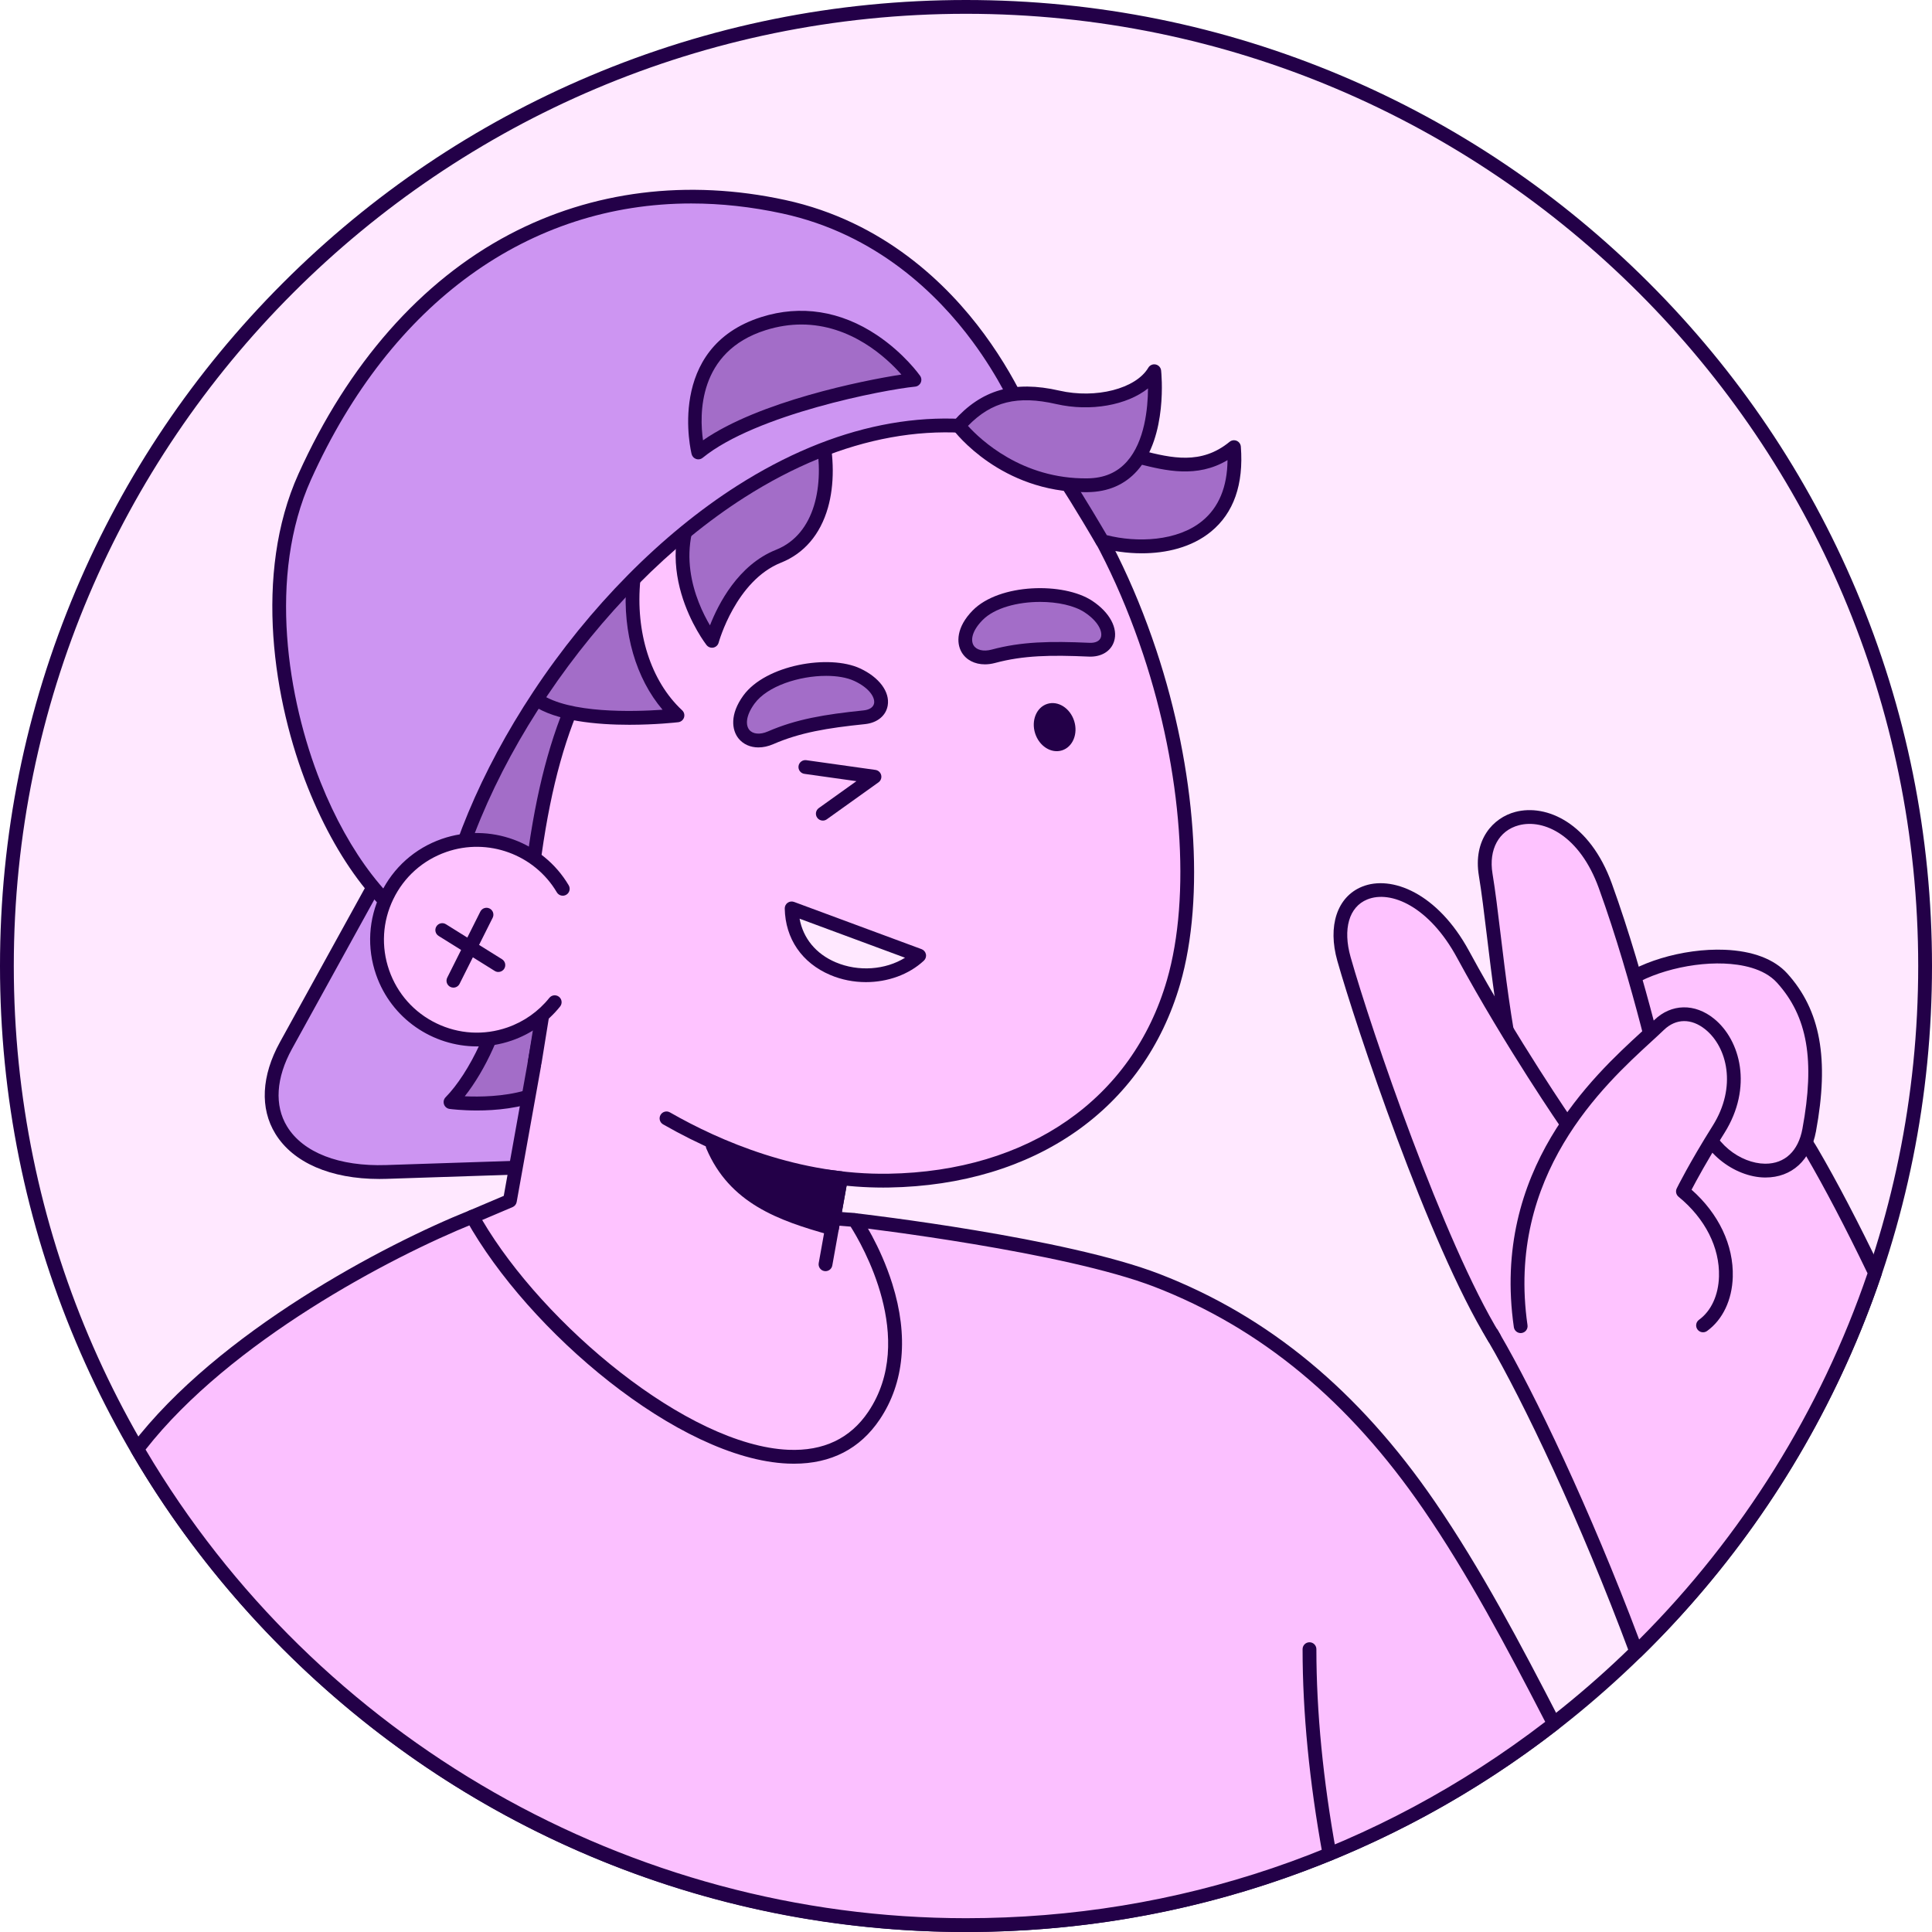
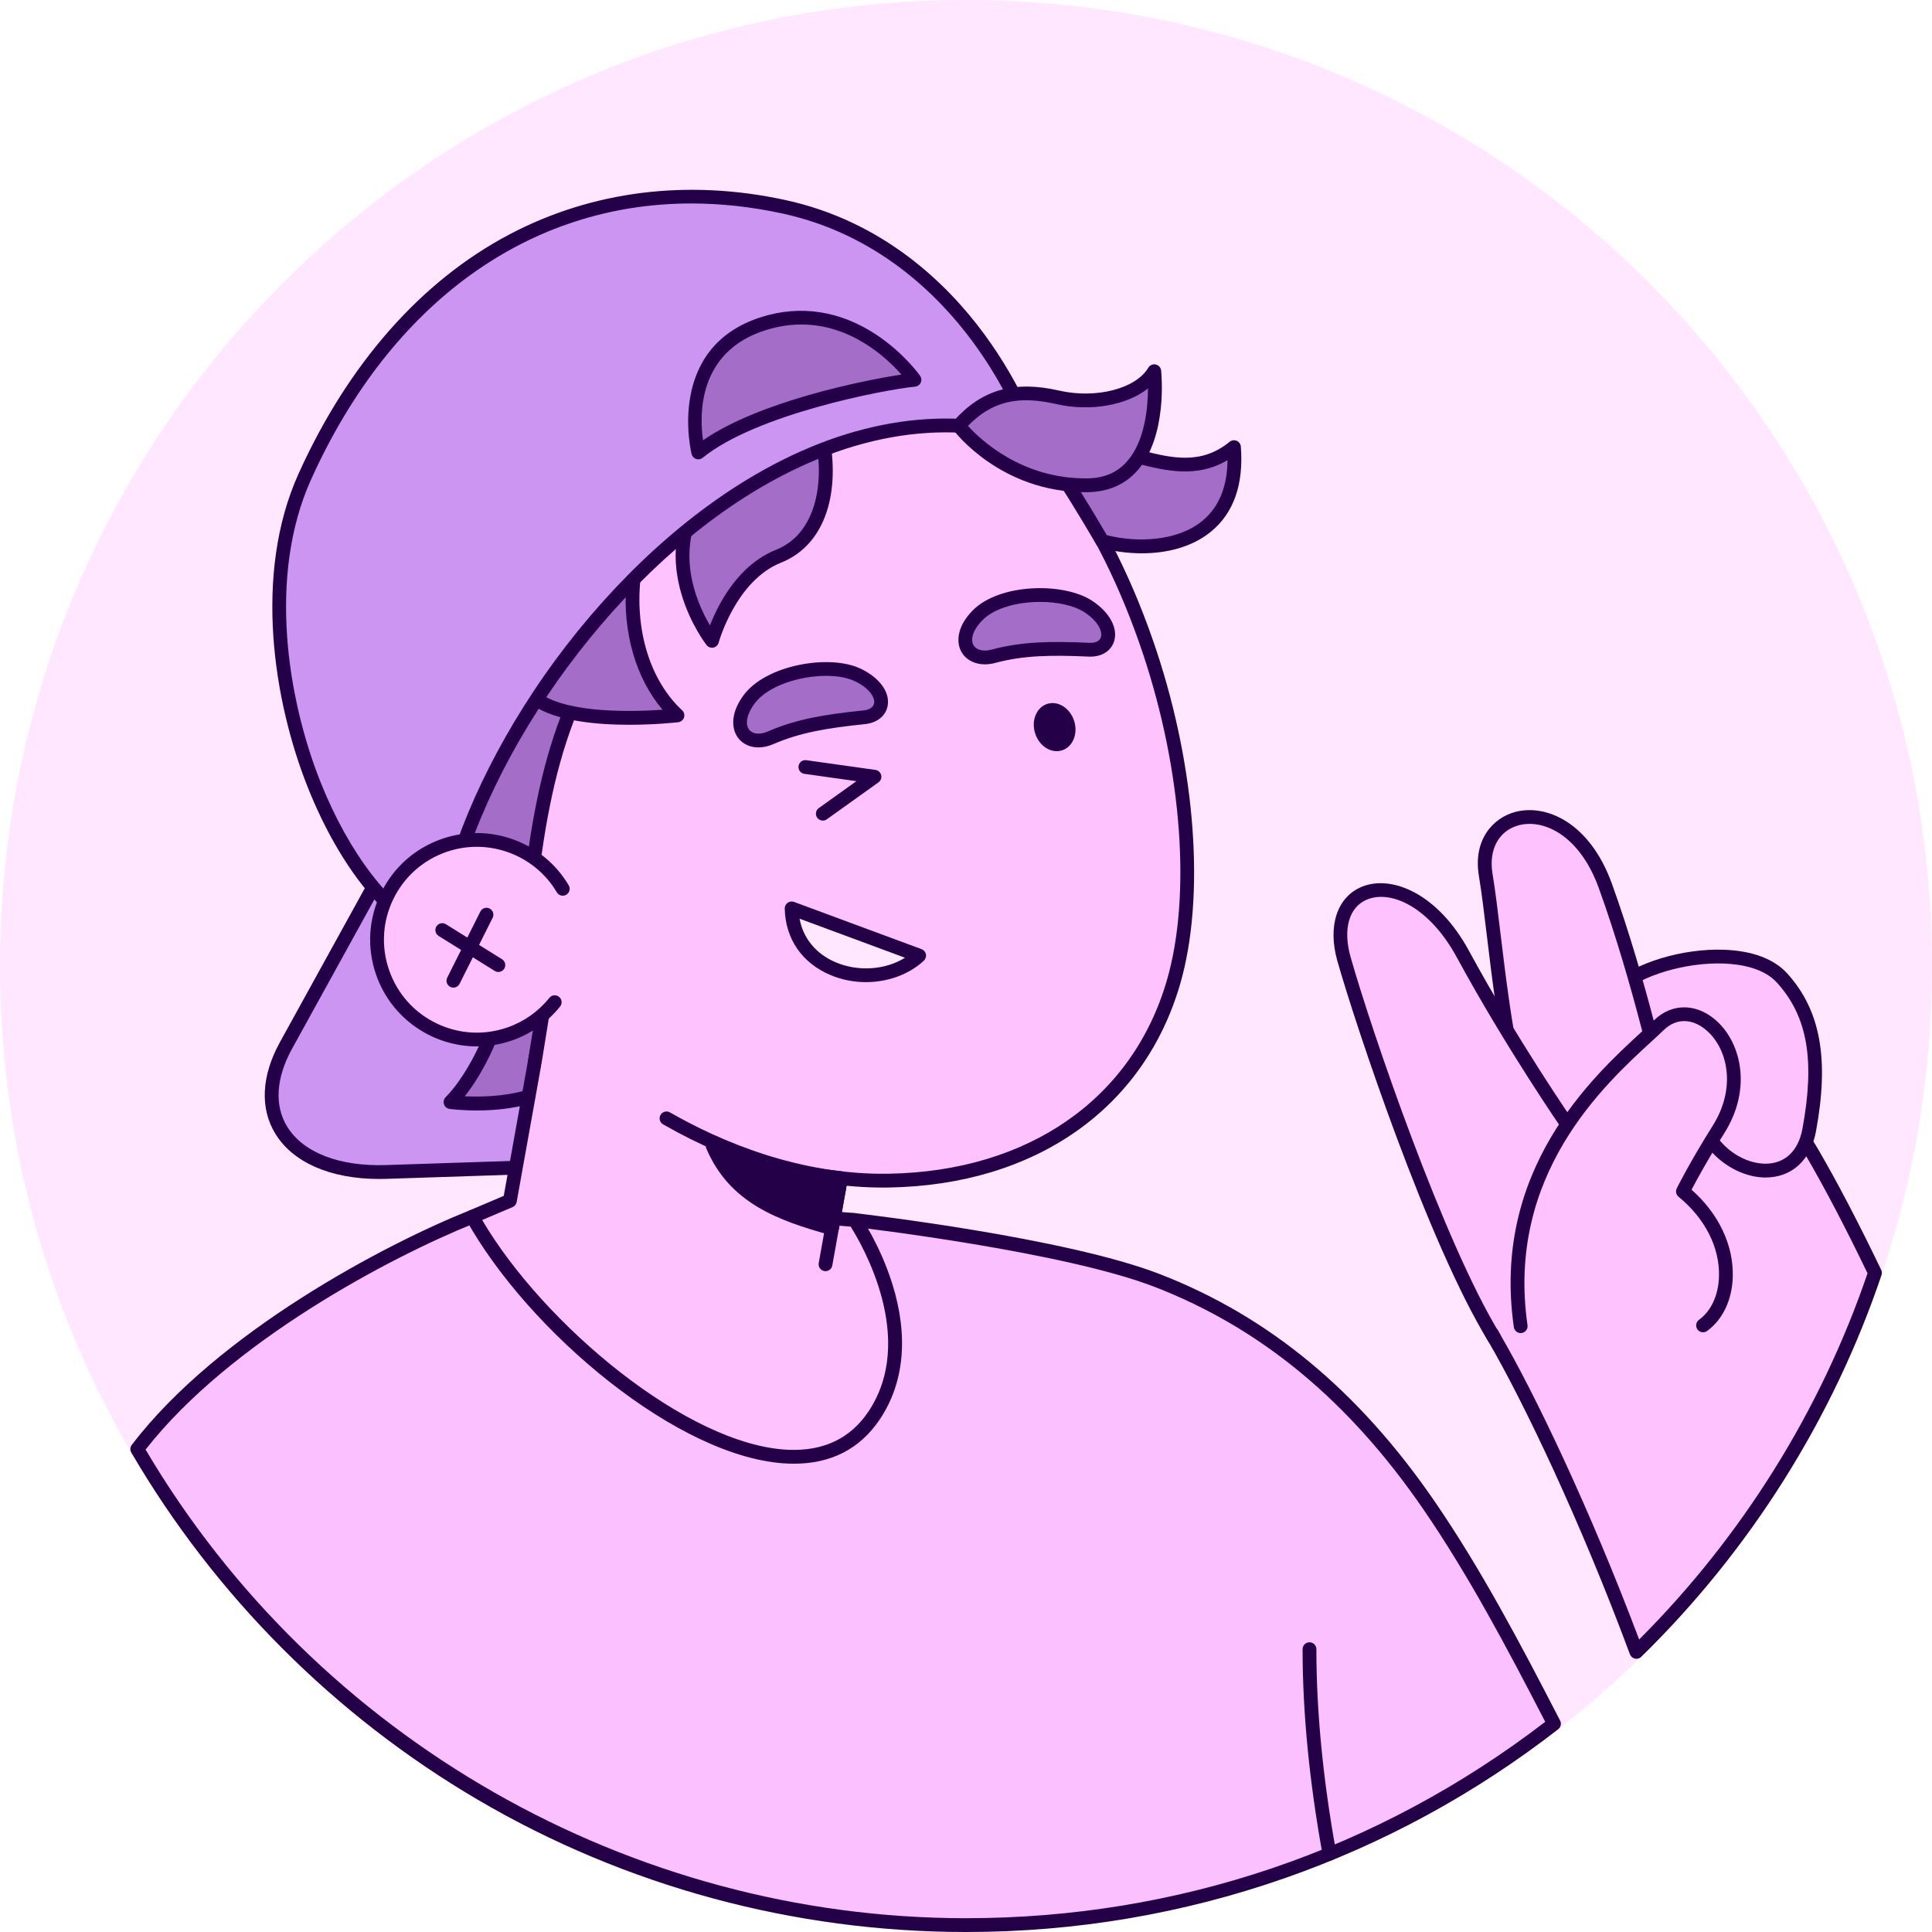
<svg xmlns="http://www.w3.org/2000/svg" fill="none" viewBox="320.0 120.0 560.0 560.0" width="560" height="560">
  <defs>
    <clipPath id="assetClipPath_k-8mx6qt">
      <path d="m0 0 h 840.191 v 840.191 h -840.191 v -840.191 z" id="path_nVuvudwE" fill="#ffffff" />
    </clipPath>
  </defs>
  <path id="collage_bg" d="M0 0h1200v800H0z" fill="#ffffff" />
  <g transform="translate(320 120)" data-asset-index="0">
    <g clip-path="url(#assetClipPath_k-8mx6qt)" transform="scale(0.6665151 0.6665151)" data-asset-index="0">
-       <circle cx="420.096" cy="420.096" fill="#FFE8FF" r="417.096" id="WcMPte3bBnhZdaChG" />
-       <path d="m420.096 840.191c-56.711 0-111.728-11.107-163.521-33.014-50.025-21.159-94.952-51.449-133.532-90.029s-68.87-83.506-90.029-133.531c-21.907-51.794-33.014-106.81-33.014-163.521s11.107-111.728 33.014-163.521c21.159-50.025 51.449-94.951 90.029-133.531s83.506-68.87 133.532-90.028c51.793-21.908 106.809-33.016 163.521-33.016s111.728 11.107 163.521 33.015c50.025 21.159 94.952 51.449 133.531 90.028s68.87 83.506 90.029 133.531c21.907 51.793 33.014 106.81 33.014 163.521s-11.107 111.728-33.014 163.521c-21.159 50.025-51.449 94.951-90.029 133.531s-83.506 68.87-133.531 90.029c-51.793 21.907-106.81 33.014-163.521 33.014zm0-834.191c-228.333 0-414.096 185.763-414.096 414.096s185.763 414.095 414.096 414.095 414.095-185.762 414.095-414.095-185.762-414.096-414.095-414.096z" fill="#230048" id="BGryfR5igYxHYKfCpn2x" />
+       <circle cx="420.096" cy="420.096" fill="#FFE8FF" r="420.096" id="WcMPte3bBnhZdaChG" />
      <path d="m675.799 749.633c-16.752-32.496-34.196-65.613-54.304-94.915-34.843-50.771-74.225-80.789-118.197-97.837-40.974-15.886-131.658-26.309-131.658-26.309l-166.224-1.447c-43.497 17.412-111.177 55.815-145.72 101.042 72.333 123.827 206.649 207.024 360.401 207.024 96.36 0 185.083-32.682 255.703-87.559z" fill="#FBC0FF" id="ZwO-onpyzZlDtI_3GR" />
      <path d="m420.095 840.191c-74.745 0-148.141-19.879-212.251-57.489-62.226-36.504-114.352-88.727-150.741-151.022-.614-1.05-.532-2.367.206-3.334 37.487-49.081 110.034-87.212 146.99-102.006.363-.146.758-.224 1.141-.215l166.223 1.447c.106 0 .211.007.317.02 3.718.427 91.537 10.65 132.4 26.492 47.39 18.374 86.507 50.736 119.586 98.937 20.053 29.221 37.221 61.723 54.497 95.238.662 1.284.315 2.857-.826 3.743-36.064 28.025-76.119 49.834-119.051 64.822-44.417 15.506-91.013 23.368-138.493 23.368zm-356.786-209.794c74.292 125.762 210.81 203.794 356.787 203.794 92.062 0 179.106-29.523 251.891-85.405-16.8-32.552-33.551-64.08-52.966-92.371-32.374-47.172-70.582-78.816-116.808-96.738-39.353-15.256-126.489-25.607-130.761-26.107l-165.47-1.44c-36.146 14.557-105.822 51.227-142.673 98.268z" fill="#230048" id="uiAXiH7FsLreoiBUtmj10" />
      <path d="m578.152 809.199c-1.422 0-2.685-1.015-2.948-2.463-5.795-31.842-8.733-61.969-8.733-89.543 0-1.657 1.343-3 3-3s3 1.343 3 3c0 27.215 2.906 56.98 8.636 88.469.296 1.63-.785 3.192-2.415 3.489-.182.033-.362.049-.541.049z" fill="#230048" id="GqCFm-gNO1XnZ8GXnD-US" />
      <path d="m330.757 504.304-162.724 5.356c-40.406 1.33-61.163-23.256-43.662-55.004l39.014-70.771 270.267 21.177-29.697 53.871c-13.322 24.166-45.462 44.459-73.197 45.372z" fill="#CD95F2" id="zGuyCBE9qsCZVftWwqMjn" />
      <path d="m164.94 512.711c-21.114 0-37.48-7.084-45.197-19.671-6.776-11.054-6.065-25.2 2.001-39.833l39.014-70.771c.569-1.031 1.695-1.639 2.862-1.542l270.267 21.177c1.016.08 1.923.67 2.406 1.567.484.897.479 1.979-.013 2.872l-29.697 53.871c-13.988 25.375-47.251 45.985-75.726 46.922l-.099-2.999.099 2.999-162.725 5.356c-1.074.035-2.141.053-3.192.053zm.139-125.685-38.081 69.077c-6.98 12.662-7.74 24.666-2.141 33.8 6.941 11.322 22.638 17.437 43.076 16.757l162.725-5.356c26.563-.874 57.604-20.123 70.668-43.821l27.451-49.795-263.699-20.662z" fill="#230048" id="oJexLSdT6QQsSGypn-4Pu" />
      <path d="m219.869 424.315c-1.353 20.595-13.561 44.426-23.947 54.964 0 0 51.037 6.737 55.945-24.588z" fill="#A36DC8" id="uLBQO7Dr1cc0mBCXHHG0X" />
      <path d="m207.396 482.926c-6.523 0-11.234-.589-11.866-.673-1.128-.149-2.075-.923-2.445-2s-.098-2.27.701-3.08c10.102-10.25 21.802-33.448 23.09-53.055.076-1.161.817-2.173 1.901-2.597 1.083-.422 2.314-.183 3.158.618l31.998 30.376c.715.679 1.051 1.666.898 2.64-3.78 24.126-31.211 27.771-47.435 27.771zm-5.28-6.172c12.643.585 41.91-.365 46.5-21.012l-26.438-25.098c-2.636 17.018-11.271 34.986-20.062 46.11z" fill="#230048" id="L2EE9HvASobsrARIVAlz0" />
      <path d="m358.999 549.81 20.626-115-137.78-24.712-20.104 112.088-16.326 6.939c35.206 63.235 138.857 139.775 174.674 86.505 24.861-36.976-8.45-85.058-8.45-85.058l-9.054-.754" fill="#FEC3FF" id="RTWKPBQfL0dgW9C72d42" />
      <path d="m345.271 636.537c-.871 0-1.75-.019-2.642-.056-47.397-1.99-112.918-57.55-139.835-105.897-.414-.744-.493-1.628-.217-2.433s.881-1.455 1.665-1.788l14.833-6.305 19.818-110.491c.292-1.631 1.85-2.712 3.482-2.423l137.78 24.712c1.631.293 2.716 1.852 2.423 3.483l-16.458 91.762 5.768.48c.893.075 1.707.544 2.217 1.281.351.506 8.649 12.59 13.945 29.474 7.112 22.675 5.221 43.065-5.471 58.966-8.587 12.771-21.131 19.234-37.308 19.234zm-135.577-105.972c26.646 45.382 89.375 98.082 133.186 99.921 15.231.637 26.913-4.922 34.718-16.531 21.341-31.74-2.961-73.097-7.67-80.516l-4.873-.406-3.104 17.306c-.292 1.63-1.851 2.712-3.482 2.423-1.631-.293-2.716-1.852-2.423-3.483l3.577-19.943c.006-.035.012-.069.019-.104l16.501-92-131.875-23.653-19.575 109.135c-.178.996-.848 1.835-1.779 2.231l-13.22 5.619z" fill="#230048" id="u7taRAAIUYNmPX3lOWnYK" />
      <path d="m289.855 486.359c28.862 16.522 62.523 27.642 96.614 27.071 60.464-1.013 108.044-31.684 123.893-86.377 21.596-74.522-15.861-217.75-100.078-270.33-114.991-71.793-251.699 58.842-229.931 173.348 7.823 41.152 32.443 82.158 55.601 110.747l-3.453 21.373" fill="#FEC3FF" id="VQleu3qcNOt4ityzD9Oxs" />
      <path d="m383.964 516.451c-31.146 0-64.136-9.477-95.6-27.488-1.438-.823-1.937-2.656-1.113-4.094.823-1.438 2.656-1.936 4.094-1.113 21.887 12.529 56.142 27.312 95.074 26.675 60.819-1.019 106.076-32.5 121.062-84.212 10.561-36.444 6.604-90.706-10.325-141.612-18.976-57.058-50.391-101.57-88.46-125.338-46.487-29.024-101.061-26.565-149.725 6.747-55.616 38.071-86.733 105.303-75.67 163.496 9.313 48.988 41.555 92.839 54.984 109.419.538.663.767 1.524.63 2.367l-3.453 21.373c-.264 1.636-1.803 2.752-3.44 2.483-1.636-.264-2.748-1.804-2.483-3.44l3.239-20.053c-14.177-17.676-45.997-61.706-55.373-111.029-11.494-60.462 20.653-130.191 78.175-169.567 23.439-16.045 49.381-25.553 75.022-27.495 28.561-2.166 55.9 4.771 81.27 20.609 39.251 24.506 71.561 70.154 90.976 128.535 17.292 51.998 21.275 107.626 10.394 145.175-15.758 54.376-63.131 87.476-126.724 88.542-.849.014-1.705.021-2.556.021z" fill="#230048" id="URahFVIeuQN5xOKbXiAgd" />
      <path d="m335.065 320.874c12.551-5.453 25.301-7.356 40.783-8.947 9.927-1.02 10.579-12.16-3.049-18.509-12.808-5.967-38.544-.946-47.108 10.821-8.934 12.275-.87 21.086 9.374 16.635z" fill="#A36DC8" id="T1bhH0ybMlUbQzV42P2on" />
      <path d="m329.83 325.038c-3.497 0-6.61-1.341-8.671-3.911-2.907-3.625-3.879-10.43 2.106-18.654 9.739-13.382 37.321-18.057 50.801-11.775 8.278 3.856 12.981 10.18 11.983 16.11-.749 4.447-4.54 7.552-9.895 8.102-16.456 1.691-28.26 3.66-39.895 8.714-2.185.949-4.374 1.413-6.43 1.413zm5.235-4.164h.01zm24.219-26.957c-11.604 0-25.548 4.366-31.167 12.086-3.997 5.492-3.796 9.475-2.276 11.371 1.53 1.908 4.68 2.201 8.029.748 12.348-5.365 24.63-7.429 41.672-9.18 2.628-.27 4.302-1.411 4.591-3.129.426-2.532-2.083-6.639-8.601-9.676-3.224-1.502-7.543-2.22-12.248-2.22z" fill="#230048" id="ber21yhU9olCzCD0bca1" />
      <path d="m431.972 285.408c13.216-3.551 26.107-3.562 41.655-2.863 9.969.448 12.249-10.475-.299-18.756-11.793-7.783-37.988-6.594-48.186 3.787-10.639 10.83-3.957 20.73 6.83 17.831z" fill="#A36DC8" id="NqPmTw3dTNf4PLbSbjhcD" />
      <path d="m428.311 288.913c-4.392 0-8.14-1.885-10.131-5.296-2.343-4.013-2.306-10.886 4.822-18.143 11.598-11.807 39.568-12.379 51.979-4.188 7.622 5.03 11.346 11.976 9.488 17.695-1.394 4.289-5.594 6.801-10.977 6.562-16.525-.743-28.489-.529-40.742 2.763-1.522.409-3.015.607-4.44.607zm3.661-3.505h.01zm20.349-23.651c-9.664 0-19.759 2.547-25.039 7.922-4.76 4.845-5.146 8.814-3.921 10.913 1.233 2.112 4.307 2.864 7.833 1.919 13.003-3.495 25.455-3.731 42.568-2.963 2.641.128 4.462-.764 5-2.422.793-2.441-1.086-6.873-7.086-10.833-4.515-2.979-11.803-4.536-19.355-4.536z" fill="#230048" id="zTyPErdfn_kSqJm0j6mI" />
      <ellipse cx="458.644" cy="316.213" fill="#230048" rx="8.906" ry="10.603" transform="matrix(.9529423 -.3031517 .3031517 .9529423 -74.279 153.922)" id="P1dMzQHWTtfhBGV7Tq5tI" />
      <path d="m344.271 395.043c.548 28.773 37.364 37.36 55.454 20.536z" fill="#FFE8FF" id="FzK_rItkn19TZPTGKR1eH" />
      <path d="m376.578 427.109c-5.255 0-10.562-1.011-15.487-3.101-12.345-5.238-19.569-15.774-19.819-28.908-.019-.992.454-1.929 1.262-2.503.809-.575 1.848-.712 2.779-.368l55.454 20.536c.977.362 1.696 1.204 1.9 2.226.204 1.021-.136 2.075-.899 2.785-6.552 6.094-15.785 9.333-25.19 9.333zm-28.859-27.59c1.565 8.541 7.117 15.317 15.715 18.966 9.918 4.207 21.622 3.3 30.146-1.982l-45.861-16.983z" fill="#230048" id="iw5GIDIMc40G94UimR-Jh" />
      <path d="m232.591 371.048c4.769-33.49 11.79-55.385 20.586-73.551 14.674-30.307 38.145-100.09 103.964-116.985 57.627-14.792 92.12 10.272 92.12 10.272s-91.322-115.455-197.93-45.224-98.314 176.467-65.565 237.908l46.824-12.42z" fill="#A36DC8" id="oYu0Yzb9UOH7eeAmH28C" />
      <path d="m185.767 386.469c-1.087 0-2.116-.594-2.647-1.589-19.059-35.756-26.271-78.606-19.789-117.562 8.239-49.506 38.098-92.476 86.35-124.263 24.852-16.372 50.982-24.127 77.673-23.055 21.311.857 42.971 7.322 64.377 19.213 36.264 20.145 58.936 48.512 59.883 49.71.93 1.176.849 2.857-.189 3.939-1.038 1.081-2.715 1.23-3.928.349-.331-.239-34.17-24.023-89.61-9.793-56.585 14.525-81.448 69.886-96.303 102.963-2.027 4.514-3.941 8.777-5.707 12.423-9.767 20.172-16.032 42.583-20.316 72.667-.17 1.193-1.037 2.168-2.201 2.477l-46.824 12.42c-.256.068-.514.101-.77.101zm136.747-260.696c-23.739 0-46.975 7.432-69.532 22.292-109.138 71.897-93.071 178.518-65.667 231.889l42.591-11.298c4.369-29.74 10.739-52.158 20.571-72.466 1.728-3.569 3.625-7.794 5.634-12.267 15.297-34.062 40.901-91.073 100.284-106.316 36.493-9.367 63.797-3.218 79.48 2.958-10.048-10.114-26.467-24.695-47.215-36.193-22.374-12.399-44.47-18.598-66.146-18.598zm-89.923 245.275h.01z" fill="#230048" id="reaQiHymxoTHGFUo6ITNO" />
      <path d="m479.362 235.316c22.072 6.15 60.583 2.306 57.266-40.858-27.986 22.964-58.344-16.33-74.027 13.498 7.012 10.53 16.761 27.361 16.761 27.361z" fill="#A36DC8" id="TUBRJqaXoPs7ARO-Fk" />
      <path d="m496.549 240.62c-6.515 0-12.776-.96-17.992-2.414-.755-.21-1.398-.708-1.791-1.386-.097-.167-9.784-16.872-16.663-27.202-.608-.914-.669-2.087-.158-3.059 9.171-17.442 23.296-13.936 36.955-10.546 12.495 3.102 25.415 6.309 37.825-3.875.865-.708 2.053-.878 3.081-.44 1.029.439 1.728 1.414 1.813 2.529 1.262 16.415-3.093 28.842-12.943 36.937-8.465 6.957-19.624 9.456-30.127 9.456zm-15.217-7.884c13.101 3.338 30.69 2.705 41.536-6.208 7.177-5.898 10.853-14.774 10.961-26.432-13.323 7.957-27.083 4.542-38.373 1.739-14.204-3.525-22.796-5.02-29.346 5.989 5.82 8.899 13.073 21.232 15.222 24.911z" fill="#230048" id="ACDBmVB-TI02PWvV4ckte" />
      <path d="m356.985 187.007c5.442 22.648 1.161 47.079-18.435 54.893-21.329 8.505-28.923 36.791-28.923 36.791s-26.886-33.92-2.966-66.28c13.462-9.892 34.29-18.71 50.324-25.404z" fill="#A36DC8" id="n8tVheFDGMh6xF82-Ci_" />
      <path d="m309.626 281.689c-.905 0-1.774-.41-2.35-1.136-.283-.357-28.023-36.111-3.027-69.926.179-.242.394-.456.636-.634 14.138-10.388 36.288-19.635 50.945-25.754.812-.339 1.73-.304 2.514.093.784.398 1.354 1.12 1.559 1.974 2.951 12.28 3 24.545.139 34.536-3.324 11.608-10.372 19.854-20.379 23.844-19.65 7.835-27.065 34.516-27.138 34.784-.295 1.093-1.182 1.928-2.291 2.157-.202.042-.405.062-.606.062zm-.82-67.13c-16.783 23.109-6.034 47.302-.053 57.397 3.578-9.164 12.228-26.28 28.686-32.843 17.243-6.875 21.104-28.446 17.375-47.947-14.117 5.916-33.445 14.275-46.008 23.393z" fill="#230048" id="dDLOuKFMbmoKLFtLklao" />
      <path d="m275.507 251.827c-2.423 24.565 5.341 46.463 19.105 59.269 0 0-43.943 5.126-61.3-6.956s22.302-61.085 42.195-52.313z" fill="#A36DC8" id="vi3BOL5RtzaxYs0knxUdW" />
      <path d="m273.741 315.192c-14.219 0-32.096-1.595-42.143-8.589-7.297-5.08-7.38-15.722-.222-28.468 9.023-16.068 30.361-35.656 45.341-29.053 1.187.523 1.902 1.75 1.775 3.04-2.256 22.872 4.534 44.097 18.163 56.778.856.797 1.172 2.019.808 3.13s-1.342 1.91-2.503 2.046c-.818.095-9.849 1.115-21.219 1.115zm-3.429-61.406c-10.501 0-25.967 13.51-33.704 27.287-2.056 3.661-8.246 15.966-1.582 20.605 12.498 8.7 40.648 7.845 53.109 6.972-11.57-13.611-17.366-33.447-15.822-54.686-.643-.121-1.312-.179-2.001-.179z" fill="#230048" id="RW5NzzqsNIwoXfYfKI7t" />
      <path d="m191.094 408.657c14.002-104.879 139.62-255.06 258.168-217.873 0 0-27.186-83.26-108.399-100.873-81.751-17.73-163.391 17.829-208.325 117.398-31.44 69.667 8.796 181.061 58.556 201.348z" fill="#CD95F2" id="YWD6tSJcc5ixc6P11oS4" />
      <path d="m191.094 411.657c-.384 0-.768-.073-1.132-.222-21.671-8.835-42.107-33.958-56.07-68.929-14.9-37.318-23.798-92.755-4.088-136.431 21.597-47.857 53.303-83.855 91.69-104.105 36.048-19.016 77.545-24.199 120.005-14.99 42.868 9.297 70.665 36.778 86.435 58.194 17.038 23.139 23.897 43.811 24.181 44.679.349 1.068.071 2.241-.718 3.04s-1.959 1.091-3.032.753c-39.004-12.235-82.058-4.415-124.505 22.617-64.831 41.286-120.629 124.167-129.791 192.791-.123.92-.666 1.732-1.469 2.198-.463.269-.983.405-1.505.405zm109.544-323.173c-70.394 0-130.521 42.844-165.366 120.058-18.937 41.962-10.251 95.565 4.191 131.738 12.387 31.023 30.579 54.565 49.239 63.99 5.111-32.347 20.332-68.865 43.131-103.341 24.441-36.958 55.978-68.824 88.802-89.727 41.896-26.681 84.52-35.252 123.685-24.962-3.131-7.612-9.924-22.206-21.337-37.668-15.146-20.52-41.798-46.846-82.757-55.729-13.474-2.922-26.709-4.358-39.589-4.358z" fill="#230048" id="ZWNMcFFcxYANiXAx1WndN" />
      <path d="m397.681 165.154c-12.867 1.265-69.863 11.944-93.997 31.606 0 0-11.323-43.489 28.335-56.026 39.658-12.536 65.663 24.419 65.663 24.419z" fill="#A36DC8" id="x2Ug-_tVbq-TYQ34W0XU_" />
      <path d="m303.683 199.76c-.312 0-.627-.049-.933-.149-.97-.317-1.713-1.107-1.97-2.095-.12-.462-11.556-46.4 30.334-59.642 17.114-5.411 34.5-2.686 50.276 7.876 11.786 7.892 18.465 17.282 18.744 17.677.614.873.718 2.006.273 2.977s-1.372 1.631-2.434 1.736c-13.645 1.341-69.184 12.036-92.396 30.946-.543.442-1.214.674-1.896.674zm44.82-58.64c-4.89 0-10.094.741-15.58 2.475-29.542 9.338-28.77 36.909-27.194 47.884 24.269-16.838 69.234-25.976 86.277-28.592-6.394-7.262-21.872-21.767-43.503-21.767z" fill="#230048" id="qjN4QacGEjnJwppcpWvPv" />
      <path d="m416.944 185.124c12.564-14.191 26.202-16.192 43.033-12.334s35.705-.74 41.985-11.35c0 0 5.318 49.144-28.999 49.59-36.215.47-56.019-25.907-56.019-25.907z" fill="#A36DC8" id="VQOzYFETrFQH57WzVV5qv" />
      <path d="m471.992 214.037c-36.667 0-56.608-25.995-57.446-27.111-.855-1.139-.792-2.723.153-3.79 12.115-13.684 26.286-17.775 45.949-13.27 15.945 3.656 33.321-.81 38.733-9.954.658-1.112 1.953-1.678 3.217-1.404 1.263.273 2.208 1.325 2.347 2.609.125 1.16 2.921 28.571-10.333 43.531-5.413 6.109-12.684 9.266-21.609 9.381-.337.004-.677.007-1.011.007zm-51.041-28.825c5.285 5.846 23.444 23.188 51.973 22.819 7.261-.094 12.883-2.499 17.187-7.351 7.715-8.697 9.082-23.132 9.137-31.765-9.108 7.265-24.934 10.239-39.942 6.799-16.765-3.843-28.071-1.098-38.355 9.497zm-4.007-.087h.01z" fill="#230048" id="QmDxYPH1-UxjGh7Sy2JX" />
      <path d="m244.737 386.529c-10.298-17.423-31.763-25.772-51.613-18.864-22.639 7.878-34.605 32.618-26.727 55.257s32.618 34.605 55.257 26.727c7.99-2.781 14.651-7.661 19.579-13.809" fill="#FEC3FF" id="fneIdceApeBo5LEPTHfz" />
      <path d="m207.43 455.063c-19.205 0-37.207-12.02-43.866-31.155-4.074-11.706-3.345-24.297 2.052-35.456 5.396-11.158 14.816-19.546 26.522-23.62 20.787-7.234 43.998 1.248 55.182 20.17.843 1.426.37 3.266-1.056 4.109-1.427.845-3.266.37-4.109-1.056-9.736-16.473-29.942-23.858-48.045-17.556-10.192 3.547-18.394 10.851-23.093 20.566s-5.333 20.679-1.786 30.871 10.851 18.394 20.566 23.093 20.678 5.334 30.872 1.786c7.187-2.5 13.488-6.945 18.224-12.852 1.037-1.293 2.924-1.501 4.217-.464s1.5 2.924.464 4.217c-5.442 6.788-12.681 11.894-20.934 14.766-5.029 1.75-10.163 2.581-15.21 2.581z" fill="#230048" id="CPyjn1DMruT2NfbaqK5pH" />
      <path d="m192.327 404.471 24.405 15.223" fill="#FFE8FF" id="GfLm71Yj82XrQFnIOcEXe" />
      <path d="m216.729 422.694c-.542 0-1.091-.147-1.585-.455l-24.404-15.223c-1.406-.877-1.834-2.728-.958-4.133.877-1.405 2.727-1.833 4.133-.958l24.404 15.223c1.406.877 1.834 2.728.958 4.133-.569.912-1.547 1.413-2.548 1.413z" fill="#230048" id="OCBoud-DXojGt0ODLPmgh" />
      <path d="m197.179 426.498 14.391-28.724" fill="#FFE8FF" id="lqMJu8NN6oVMQExxsjUNz" />
      <g fill="#230048" id="EFeixLen3ybLX0NmCZJ9i">
        <path d="m197.176 429.499c-.452 0-.91-.102-1.341-.318-1.481-.742-2.081-2.544-1.338-4.026l14.392-28.724c.742-1.481 2.545-2.081 4.026-1.338 1.481.742 2.081 2.544 1.338 4.026l-14.392 28.724c-.526 1.05-1.585 1.657-2.685 1.657z" fill="#230048" id="LRmZnTjlx7Kkc4i0shejp" />
        <path d="m357.828 356.859c-.935 0-1.857-.436-2.442-1.255-.964-1.348-.653-3.221.695-4.185l16.362-11.703-22.622-3.183c-1.641-.231-2.784-1.748-2.553-3.389s1.753-2.782 3.389-2.553l30.052 4.228c1.215.171 2.203 1.064 2.496 2.256.292 1.192-.17 2.441-1.168 3.155l-22.465 16.068c-.529.378-1.139.56-1.743.56z" fill="#230048" id="uje3zEgJu25o7QLd3eUrh" />
        <path d="m365.714 512.368-3.912 21.811c-23.974-6.638-42.748-14.383-51.86-35.868 18.54 9.368 32.597 11.399 55.772 14.057z" fill="#230048" id="soFo21BJRQ8x9VLrTcGoE" />
        <path d="m361.802 537.179c-.268 0-.537-.036-.8-.109-22.618-6.262-43.753-13.848-53.821-37.587-.492-1.159-.207-2.502.712-3.362.919-.859 2.278-1.054 3.402-.487 18.247 9.22 32.008 11.145 54.761 13.754.823.094 1.571.525 2.065 1.19s.692 1.504.546 2.32l-3.913 21.811c-.149.831-.641 1.56-1.355 2.009-.483.304-1.038.461-1.598.461zm-45.075-32.42c8.573 13.199 22.635 19.833 42.707 25.633l2.764-15.411c-17.777-2.08-30.827-4.07-45.471-10.222z" fill="#230048" id="rThNlmq1WMv_fGOJ7WcpI" />
      </g>
      <path d="m787.943 501.065c-22.297-38.143-71.294-50.988-109.439-28.691-38.143 22.298-50.989 71.295-28.691 109.438 14.113 24.142 39.401 76.193 61.827 136.561 46.539-45.495 82.472-101.792 103.747-164.837-10.001-20.827-19.421-38.747-27.444-52.472z" fill="#FEC3FF" id="gwt99-dYOGpYm0nL3gVuC" />
      <path d="m711.64 721.373c-.218 0-.438-.024-.656-.073-.991-.222-1.802-.931-2.156-1.882-21.622-58.2-46.521-110.288-61.605-136.092-23.097-39.51-9.743-90.445 29.767-113.542 39.513-23.096 90.446-9.742 113.542 29.767 8.271 14.148 17.801 32.367 27.559 52.688.339.706.388 1.516.138 2.258-21.043 62.358-57.176 119.768-104.492 166.022-.566.554-1.322.855-2.097.855zm7.109-256.918c-13.19 0-26.544 3.386-38.73 10.509-36.654 21.428-49.042 68.681-27.616 105.334 14.838 25.382 39.064 75.907 60.425 132.683 44.74-44.732 79.022-99.681 99.325-159.248-9.503-19.732-18.759-37.4-26.8-51.154-14.303-24.468-40.119-38.124-66.604-38.124z" fill="#230048" id="u4tjCjlBNGE1F5QmEshZw" />
      <path d="m708.201 508.364c-13.254-23.111-19.691-64.64-5.222-78.238 14.47-13.598 57.082-21.282 72.017-4.792s17.011 37.934 11.784 66.152c-5.477 29.564-43.402 18.392-47.693-7.945-1.709-10.491-.502-21.299-.502-21.299" fill="#FEC3FF" id="VL3zfQaKrgEmoKhI6ZkK3" />
      <path d="m767.768 512.074c-.096 0-.19 0-.286-.001-12.904-.14-28.562-10.904-31.355-28.049-1.755-10.773-.574-21.656-.522-22.114.184-1.646 1.669-2.836 3.313-2.648 1.646.183 2.832 1.667 2.649 3.313-.011.104-1.138 10.545.481 20.484 2.292 14.069 15.021 22.901 25.499 23.014.071 0 .142.001.211.001 8.437 0 14.289-5.505 16.073-15.135 5.539-29.899 2.231-48.917-11.058-63.592-5.741-6.339-15.662-8.021-22.973-8.315-16.481-.672-36.136 5.169-44.767 13.279-12.719 11.953-7.368 51.65 5.77 74.56.824 1.438.327 3.271-1.11 4.095-1.439.823-3.271.327-4.095-1.11-12.804-22.328-21.199-66.388-4.673-81.917 9.819-9.229 30.935-15.636 49.116-14.902 12.13.488 21.529 4.044 27.179 10.283 14.491 16 18.349 37.192 12.51 68.712-2.328 12.569-10.529 20.041-21.962 20.042z" fill="#230048" id="yWsJY_O9EqXpk6os23yk7" />
      <path d="m676.546 518.412c-22.123-39.413-25.056-105.494-30.445-138.014-5.008-30.222 36.419-38.265 52.018 4.814 15.273 42.181 25.489 89.46 25.489 89.46" fill="#FEC3FF" id="HIkdLXHHBPs0lkfT824_-" />
      <path d="m676.549 521.413c-1.05 0-2.069-.552-2.619-1.532-17.436-31.062-23.135-78.28-27.296-112.757-1.229-10.186-2.291-18.982-3.493-26.235-2.596-15.662 6.107-25.253 15.883-27.81 13.483-3.527 32.353 4.705 41.915 31.112 15.167 41.887 25.498 89.373 25.601 89.848.35 1.62-.679 3.216-2.298 3.566-1.62.353-3.216-.679-3.566-2.298-.102-.471-10.353-47.574-25.378-89.072-8.281-22.871-23.823-30.209-34.754-27.351-8.714 2.279-13.222 10.532-11.483 21.025 1.224 7.383 2.293 16.24 3.531 26.497 4.101 33.979 9.717 80.514 26.571 110.539.811 1.445.297 3.273-1.148 4.084-.464.261-.968.384-1.465.384z" fill="#230048" id="QIPI-FApUjIwKsXZaBG6K" />
      <path d="m649.813 581.812c-24.97-40.69-56.346-133.038-65.339-164.751-9.973-35.166 29.126-43.781 51.753-2.07 21.391 39.433 45.676 74.492 45.676 74.492" fill="#FEC3FF" id="kyfpAkhGYjNeqXWEpsaRk" />
      <path d="m649.816 584.813c-1.009 0-1.994-.509-2.56-1.432-26.254-42.785-57.764-137.63-65.668-165.501-4.31-15.197-.098-27.867 10.731-32.276 12.772-5.199 32.862 2.732 46.545 27.957 21.062 38.828 45.263 73.865 45.505 74.214.943 1.362.604 3.231-.758 4.174-1.361.942-3.231.604-4.174-.758-.244-.352-24.624-35.646-45.847-74.77-12.001-22.125-28.708-29.455-39.008-25.261-7.927 3.228-10.694 12.838-7.222 25.082 9.009 31.768 40.511 124.077 65.01 164 .866 1.412.424 3.259-.988 4.126-.489.3-1.031.443-1.566.443z" fill="#230048" id="HhJofi-5rogVBBvEFNvj9" />
      <path d="m661.314 576.728c-10.603-73.559 43.333-114.685 60.185-130.976 17.259-16.684 45.512 14.116 25.882 45.369-10.249 16.318-15.503 27.009-15.503 27.009 23.521 19.232 22.954 47.969 8.742 58.257" fill="#FEC3FF" id="PnGpo1dgSjloT0qh7HIK" />
      <path d="m661.31 579.729c-1.467 0-2.75-1.078-2.965-2.572-9.864-68.431 34.405-109.032 55.679-128.543 2.084-1.912 3.884-3.562 5.39-5.018 7.402-7.155 17.613-7.375 26.012-.561 11.464 9.301 16.937 29.875 4.496 49.683-7.461 11.88-12.288 20.82-14.292 24.666 11.822 10.447 18.325 24.151 17.92 37.932-.294 10.011-4.366 18.577-11.17 23.503-1.342.972-3.217.672-4.189-.671-.972-1.342-.671-3.218.671-4.189 5.284-3.825 8.452-10.685 8.691-18.819.371-12.608-6.034-25.25-17.573-34.686-1.08-.883-1.409-2.394-.793-3.646.217-.442 5.441-11.018 15.655-27.281 10.604-16.884 6.269-34.154-3.195-41.832-6.074-4.927-12.826-4.847-18.062.215-1.562 1.51-3.389 3.186-5.505 5.126-20.516 18.816-63.208 57.97-53.796 123.265.236 1.64-.901 3.161-2.541 3.397-.145.021-.29.031-.432.031z" fill="#230048" id="MQwCApRiZs82deqZl9oYo" />
    </g>
  </g>
</svg>
